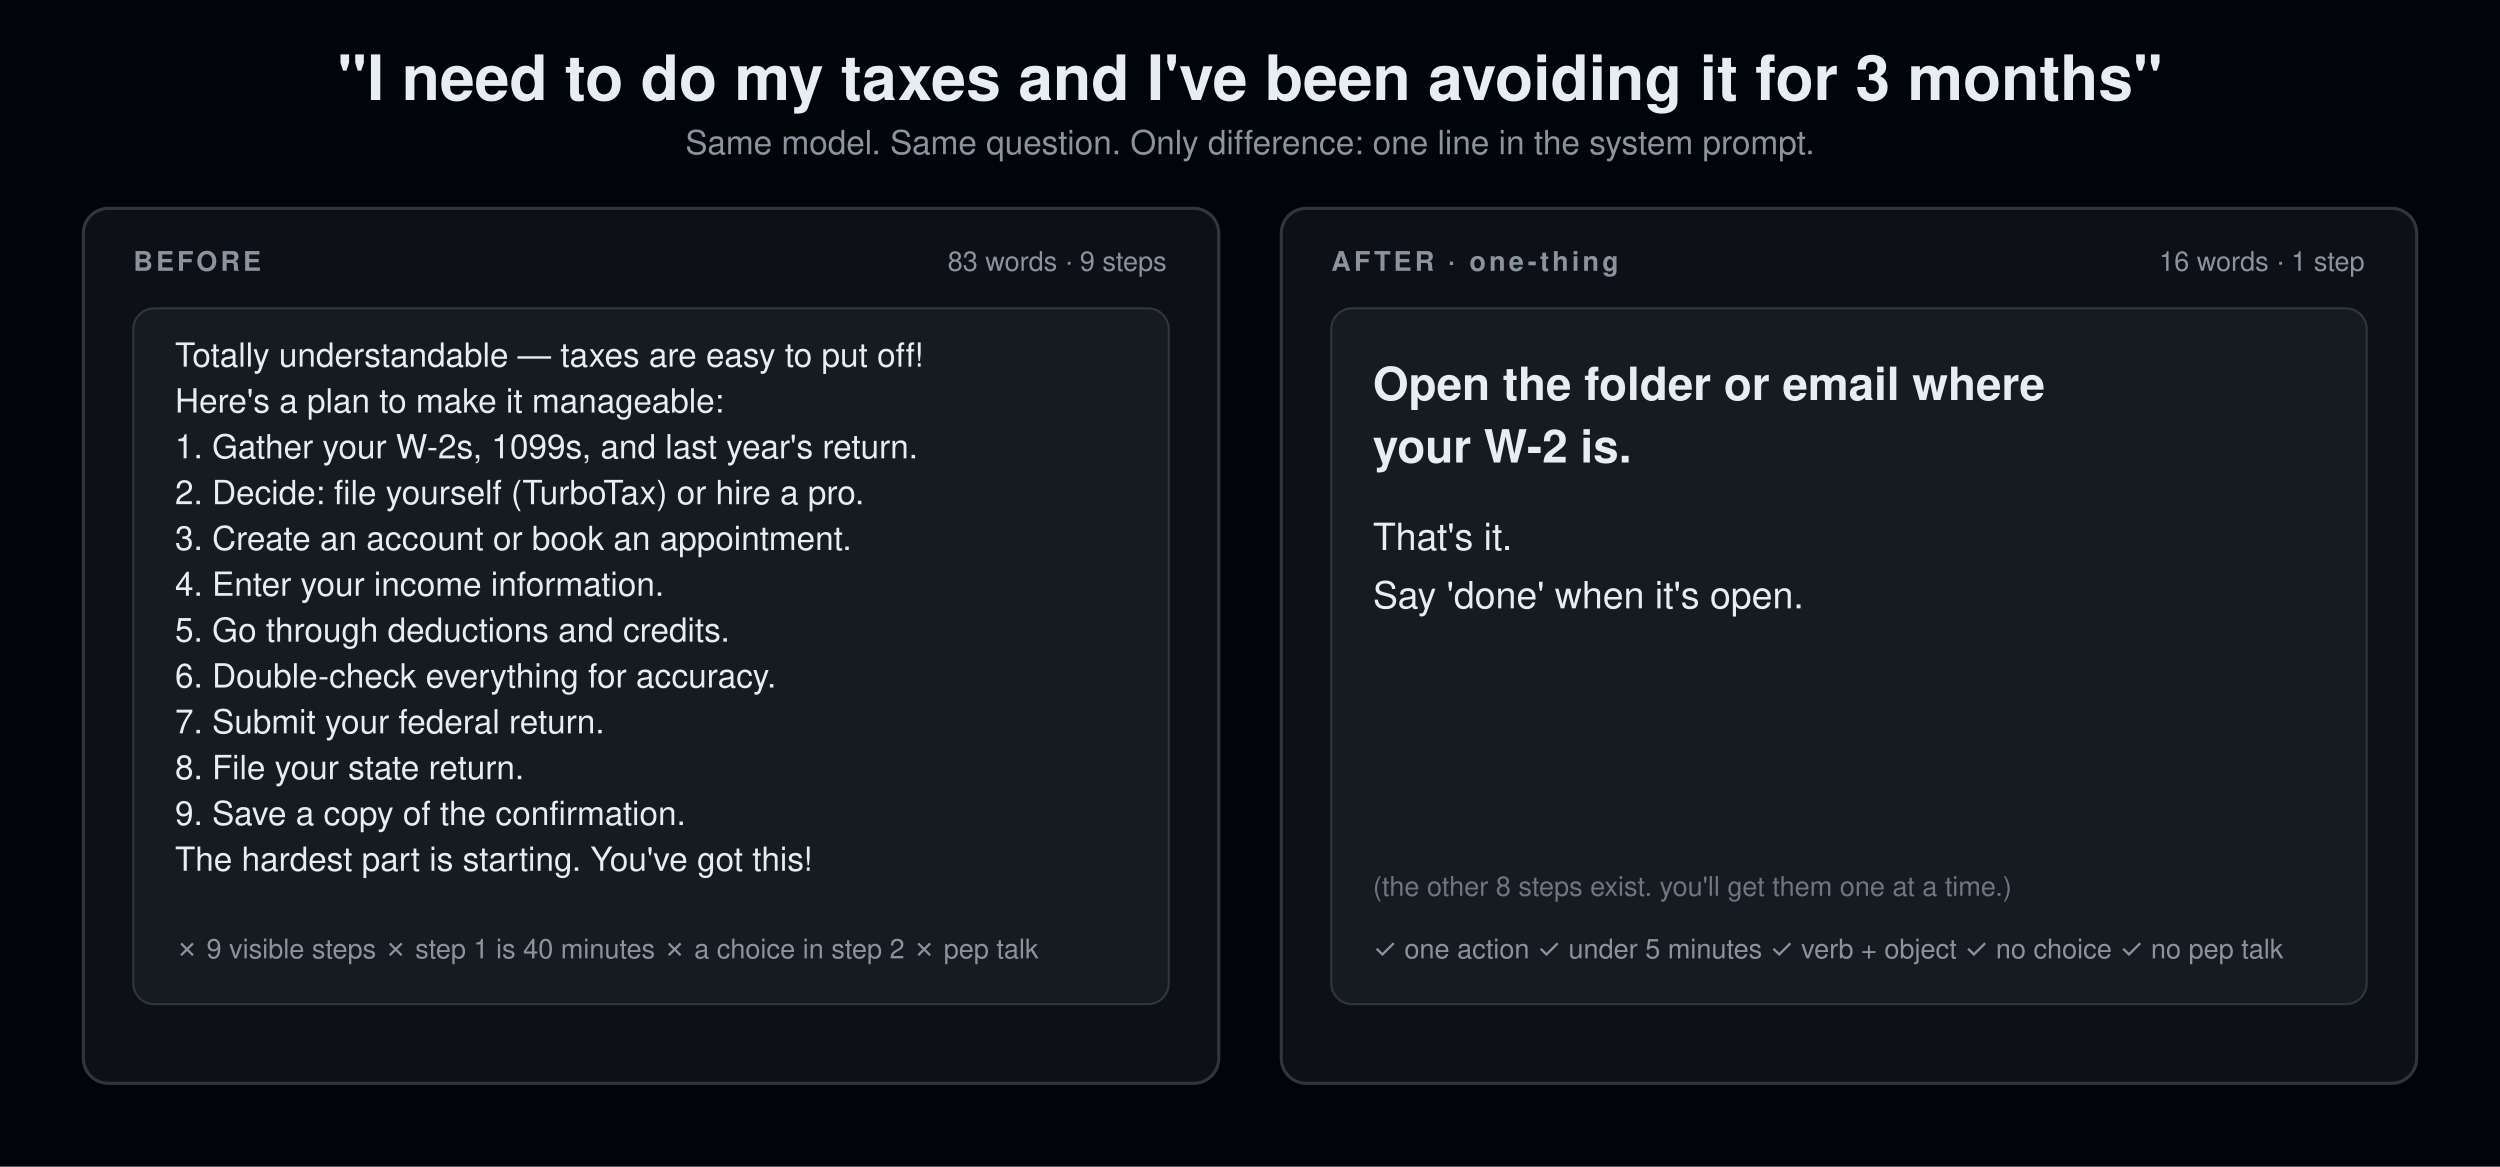
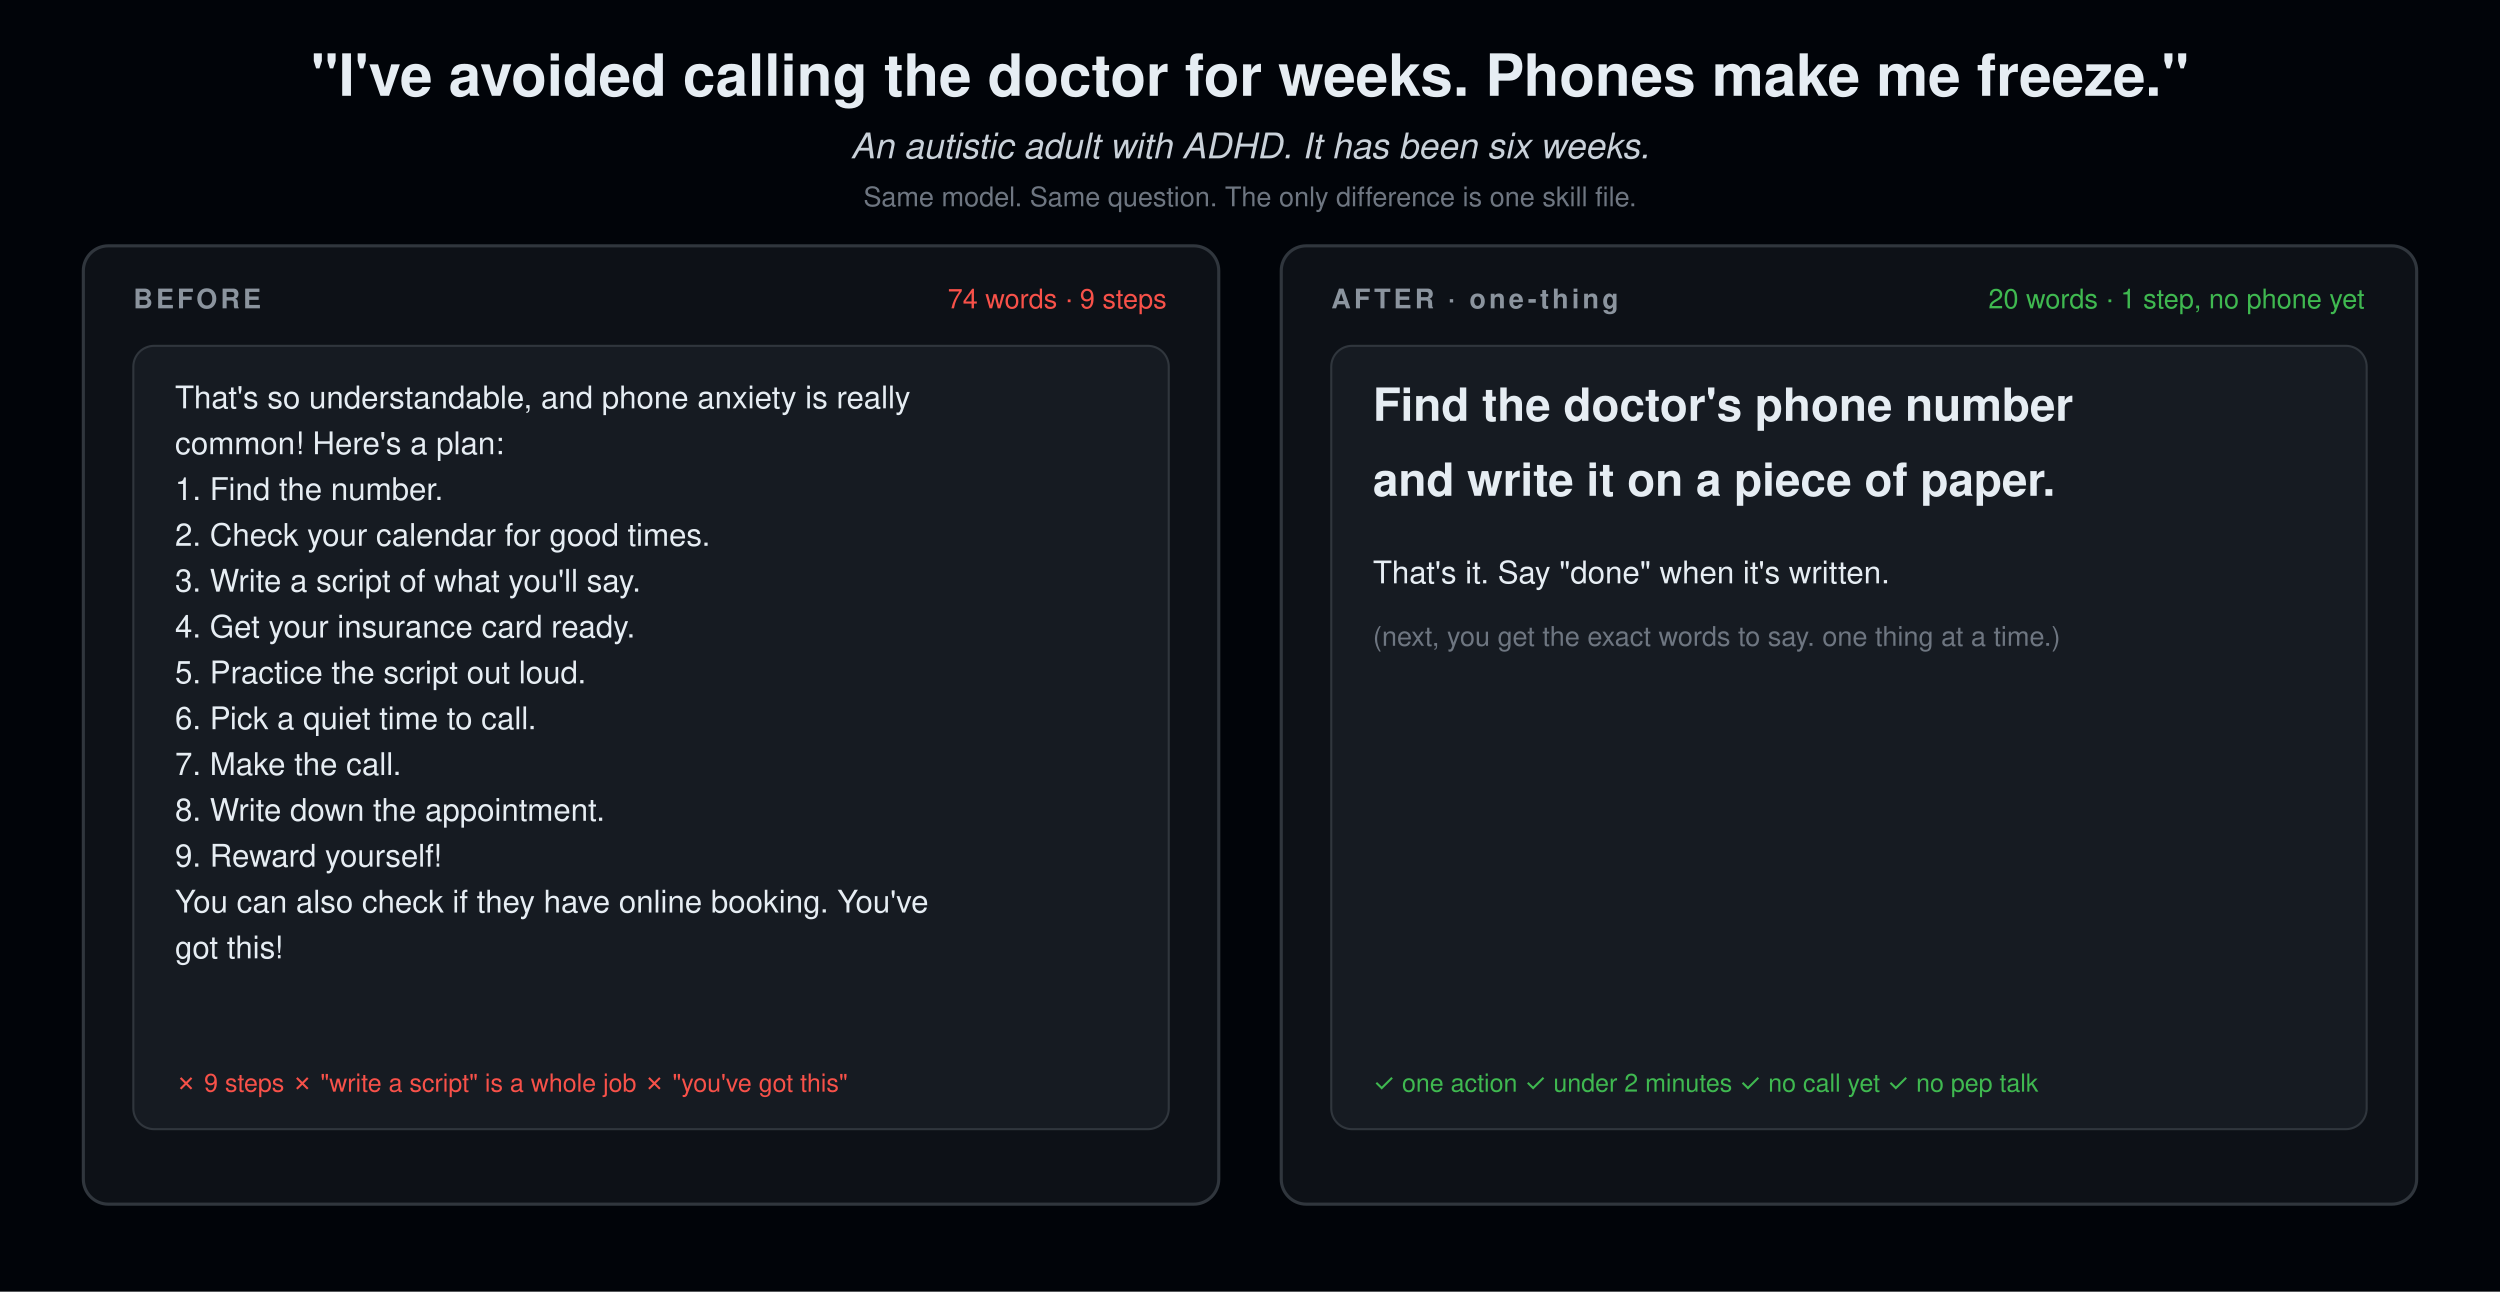
- <svg xmlns="http://www.w3.org/2000/svg" width="1200" height="560" viewBox="0 0 1200 560" font-family="ui-sans-serif, -apple-system, 'Segoe UI', Helvetica, Arial, sans-serif">
-   <defs>
-     <style>
-       .panel { fill: #0d1117; stroke: #30363d; stroke-width: 1.5; }
-       .label { font-size: 13px; font-weight: 700; letter-spacing: 1.5px; fill: #8b949e; }
-       .q { font-size: 17px; fill: #c9d1d9; }
-       .a { font-size: 16px; fill: #e6edf3; }
-       .dim { fill: #6e7681; }
-       .strike { fill: #8b949e; text-decoration: line-through; }
-       .good { fill: #3fb950; }
-       .bad { fill: #f85149; }
-       .meta { font-size: 13px; fill: #8b949e; }
-       .bubble-user { fill: #1f6feb; }
-       .bubble-ai { fill: #161b22; stroke: #30363d; }
-       .title { font-size: 30px; font-weight: 800; fill: #e6edf3; }
-       .sub { font-size: 16px; fill: #8b949e; }
-     </style>
-   </defs>
-   <rect width="1200" height="560" fill="#010409" />
-   <text x="600" y="48" text-anchor="middle" class="title">"I need to do my taxes and I've been avoiding it for 3 months"</text>
-   <text x="600" y="74" text-anchor="middle" class="sub">Same model. Same question. Only difference: one line in the system prompt.</text>
-   <rect x="40" y="100" width="545" height="420" rx="12" class="panel" />
-   <text x="64" y="130" class="label">BEFORE</text>
-   <text x="560" y="130" text-anchor="end" class="meta bad">83 words · 9 steps</text>
-   <rect x="64" y="148" width="497" height="334" rx="10" class="bubble-ai" />
-   <g class="a" font-size="15">
-     <text x="84" y="176">Totally understandable — taxes are easy to put off!</text>
-     <text x="84" y="198">Here's a plan to make it manageable:</text>
-     <text x="84" y="220">1. Gather your W-2s, 1099s, and last year's return.</text>
-     <text x="84" y="242">2. Decide: file yourself (TurboTax) or hire a pro.</text>
-     <text x="84" y="264">3. Create an account or book an appointment.</text>
-     <text x="84" y="286">4. Enter your income information.</text>
-     <text x="84" y="308">5. Go through deductions and credits.</text>
-     <text x="84" y="330">6. Double-check everything for accuracy.</text>
-     <text x="84" y="352">7. Submit your federal return.</text>
-     <text x="84" y="374">8. File your state return.</text>
-     <text x="84" y="396">9. Save a copy of the confirmation.</text>
-     <text x="84" y="418">The hardest part is starting. You've got this!</text>
+ <svg xmlns="http://www.w3.org/2000/svg" width="1200" height="620" viewBox="0 0 1200 620" font-family="ui-sans-serif, -apple-system, 'Segoe UI', Helvetica, Arial, sans-serif">
+   <rect width="1200" height="620" fill="#010409" />
+   <text x="600" y="46" text-anchor="middle" font-size="28" font-weight="800" fill="#e6edf3">"I've avoided calling the doctor for weeks. Phones make me freeze."</text>
+   <text x="600" y="76" text-anchor="middle" font-size="17" font-style="italic" fill="#c9d1d9">An autistic adult with ADHD. It has been six weeks.</text>
+   <text x="600" y="99" text-anchor="middle" font-size="13" fill="#6e7681">Same model. Same question. The only difference is one skill file.</text>
+   <rect x="40" y="118" width="545" height="460" rx="12" fill="#0d1117" stroke="#30363d" stroke-width="1.5" />
+   <text x="64" y="148" font-size="13" font-weight="700" letter-spacing="1.5" fill="#8b949e">BEFORE</text>
+   <text x="560" y="148" text-anchor="end" font-size="13" fill="#f85149">74 words · 9 steps</text>
+   <rect x="64" y="166" width="497" height="376" rx="10" fill="#161b22" stroke="#30363d" />
+   <g fill="#e6edf3">
+     <text x="84" y="196" font-size="15">That's so understandable, and phone anxiety is really</text>
+     <text x="84" y="218" font-size="15">common! Here's a plan:</text>
+     <text x="84" y="240" font-size="15">1. Find the number.</text>
+     <text x="84" y="262" font-size="15">2. Check your calendar for good times.</text>
+     <text x="84" y="284" font-size="15">3. Write a script of what you'll say.</text>
+     <text x="84" y="306" font-size="15">4. Get your insurance card ready.</text>
+     <text x="84" y="328" font-size="15">5. Practice the script out loud.</text>
+     <text x="84" y="350" font-size="15">6. Pick a quiet time to call.</text>
+     <text x="84" y="372" font-size="15">7. Make the call.</text>
+     <text x="84" y="394" font-size="15">8. Write down the appointment.</text>
+     <text x="84" y="416" font-size="15">9. Reward yourself!</text>
+     <text x="84" y="438" font-size="15">You can also check if they have online booking. You've</text>
+     <text x="84" y="460" font-size="15">got this!</text>
  </g>
-   <g class="meta bad" font-size="12">
-     <text x="84" y="460">✗ 9 visible steps  ✗ step 1 is 40 minutes  ✗ a choice in step 2  ✗ pep talk</text>
+   <text x="84" y="524" font-size="12" fill="#f85149">✗ 9 steps  ✗ "write a script" is a whole job  ✗ "you've got this"</text>
+   <rect x="615" y="118" width="545" height="460" rx="12" fill="#0d1117" stroke="#30363d" stroke-width="1.5" />
+   <text x="639" y="148" font-size="13" font-weight="700" letter-spacing="1.5" fill="#8b949e">AFTER · one-thing</text>
+   <text x="1135" y="148" text-anchor="end" font-size="13" fill="#3fb950">20 words · 1 step, no phone yet</text>
+   <rect x="639" y="166" width="497" height="376" rx="10" fill="#161b22" stroke="#30363d" />
+   <g fill="#e6edf3">
+     <text x="659" y="202" font-size="22" font-weight="700">Find the doctor's phone number</text>
+     <text x="659" y="238" font-size="22" font-weight="700">and write it on a piece of paper.</text>
+     <text x="659" y="280" font-size="15">That's it. Say "done" when it's written.</text>
+     <text x="659" y="310" font-size="13" fill="#6e7681">(next, you get the exact words to say. one thing at a time.)</text>
  </g>
-   <rect x="615" y="100" width="545" height="420" rx="12" class="panel" />
-   <text x="639" y="130" class="label">AFTER · one-thing</text>
-   <text x="1135" y="130" text-anchor="end" class="meta good">16 words · 1 step</text>
-   <rect x="639" y="148" width="497" height="334" rx="10" class="bubble-ai" />
-   <g class="a">
-     <text x="659" y="192" font-size="22" font-weight="700">Open the folder or email where</text>
-     <text x="659" y="222" font-size="22" font-weight="700">your W-2 is.</text>
-     <text x="659" y="264" font-size="18">That's it.</text>
-     <text x="659" y="292" font-size="18">Say 'done' when it's open.</text>
-     <text x="659" y="430" font-size="13" class="dim">(the other 8 steps exist. you'll get them one at a time.)</text>
-   </g>
-   <g class="meta good" font-size="12">
-     <text x="659" y="460">✓ one action  ✓ under 5 minutes  ✓ verb + object  ✓ no choice  ✓ no pep talk</text>
-   </g>
+   <text x="659" y="524" font-size="12" fill="#3fb950">✓ one action  ✓ under 2 minutes  ✓ no call yet  ✓ no pep talk</text>
</svg>
